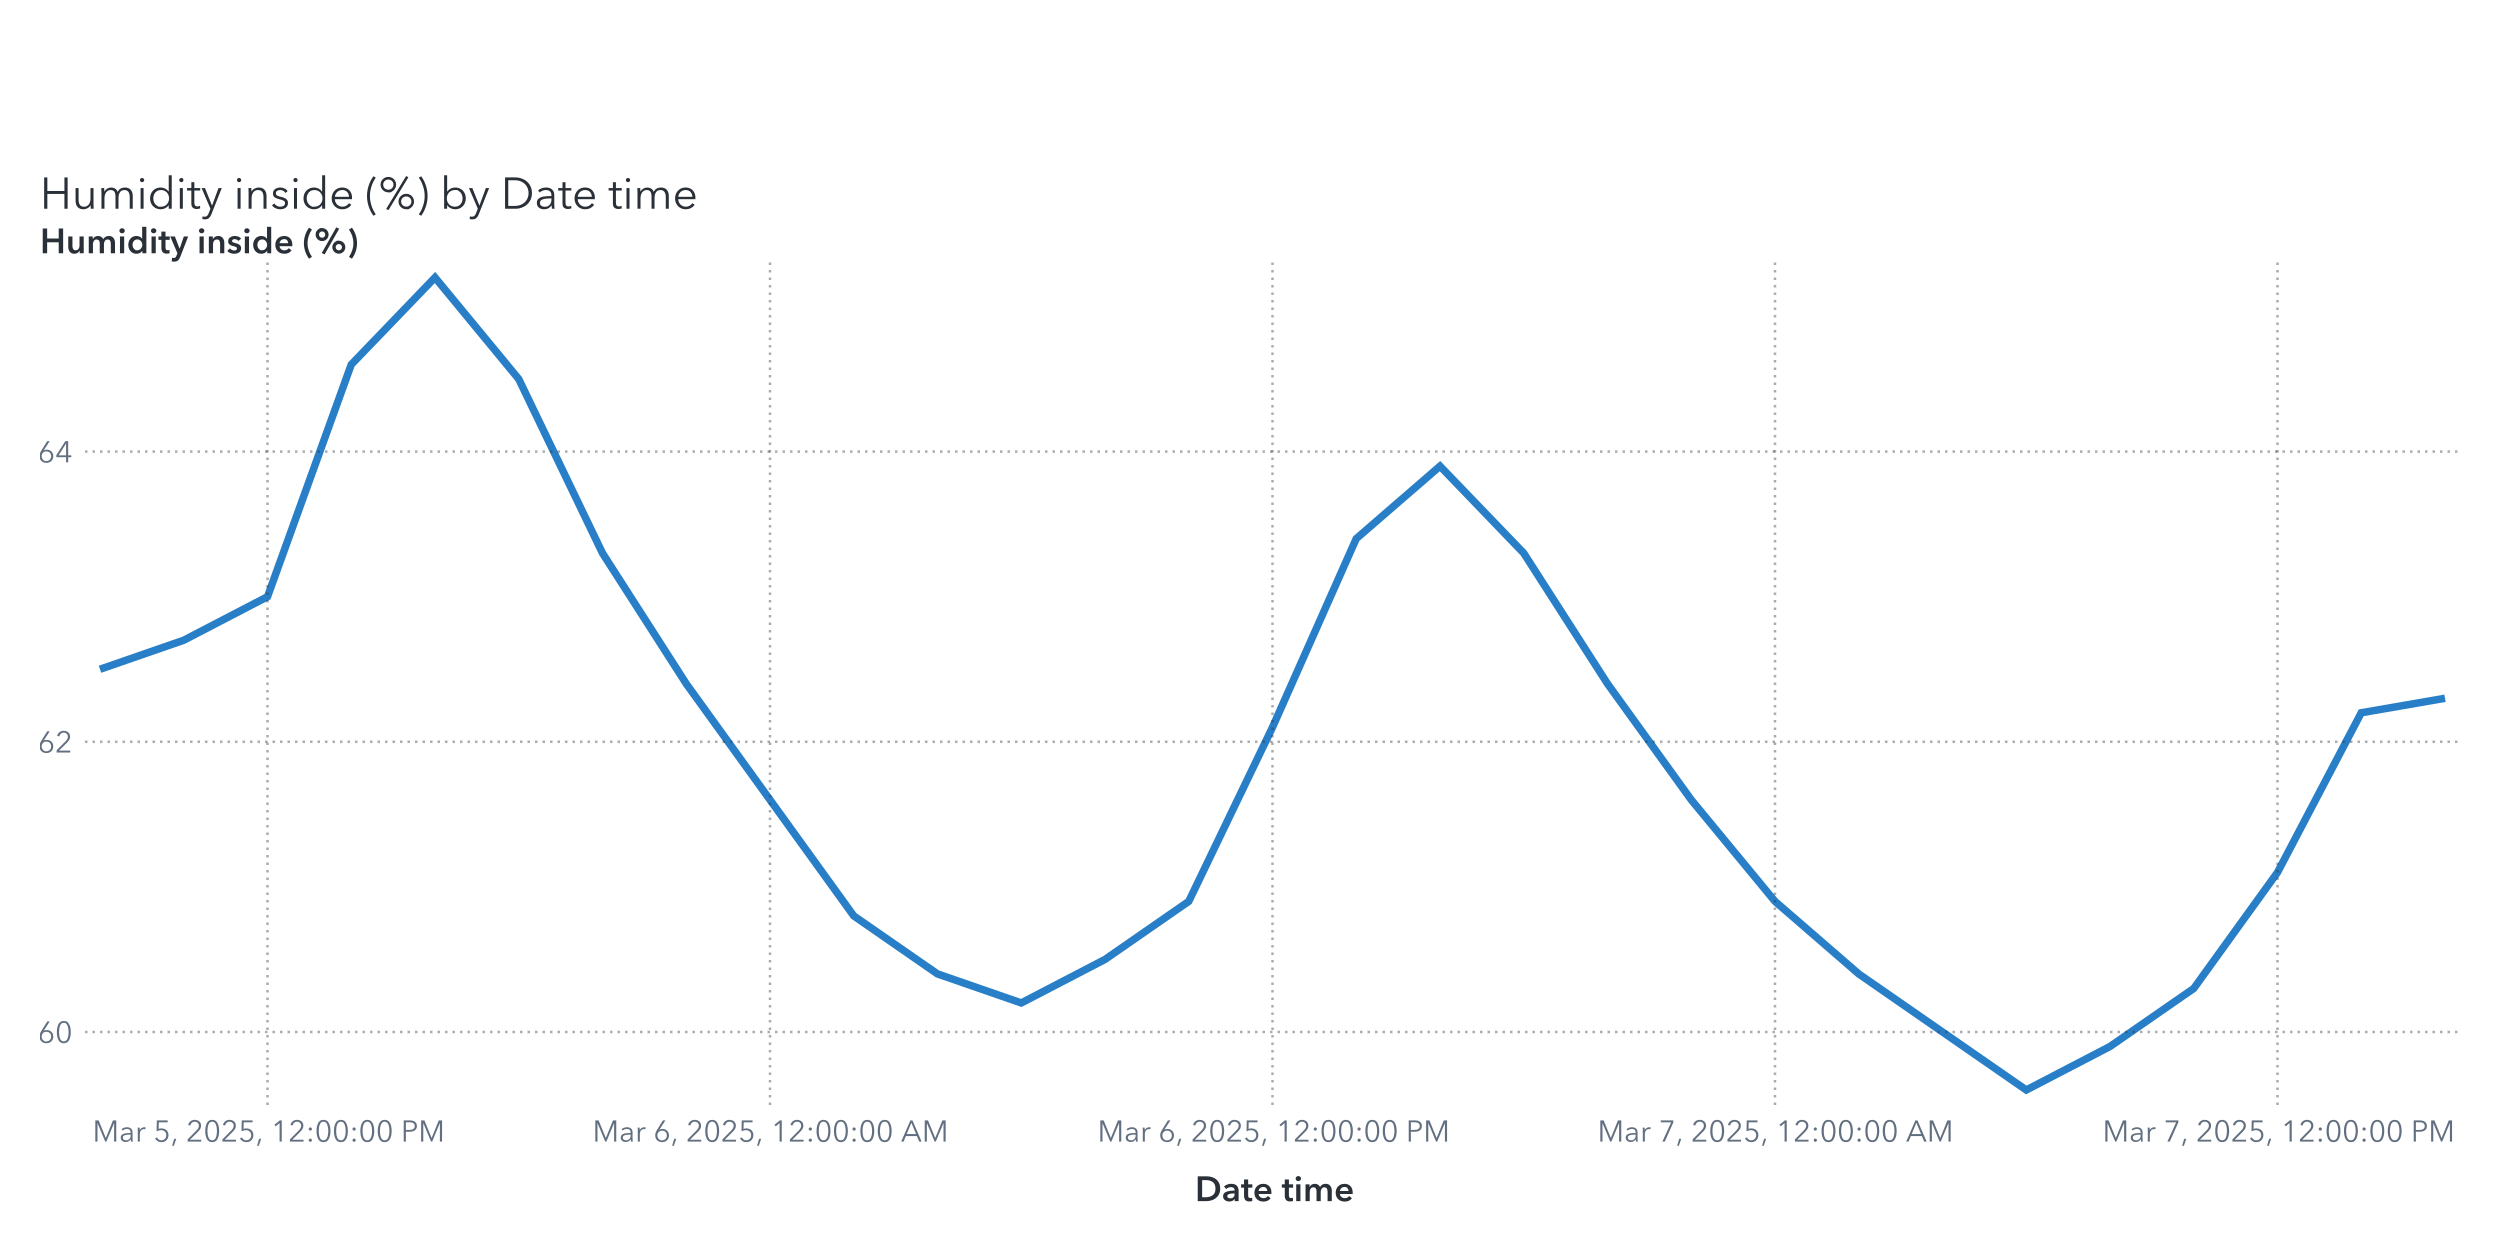
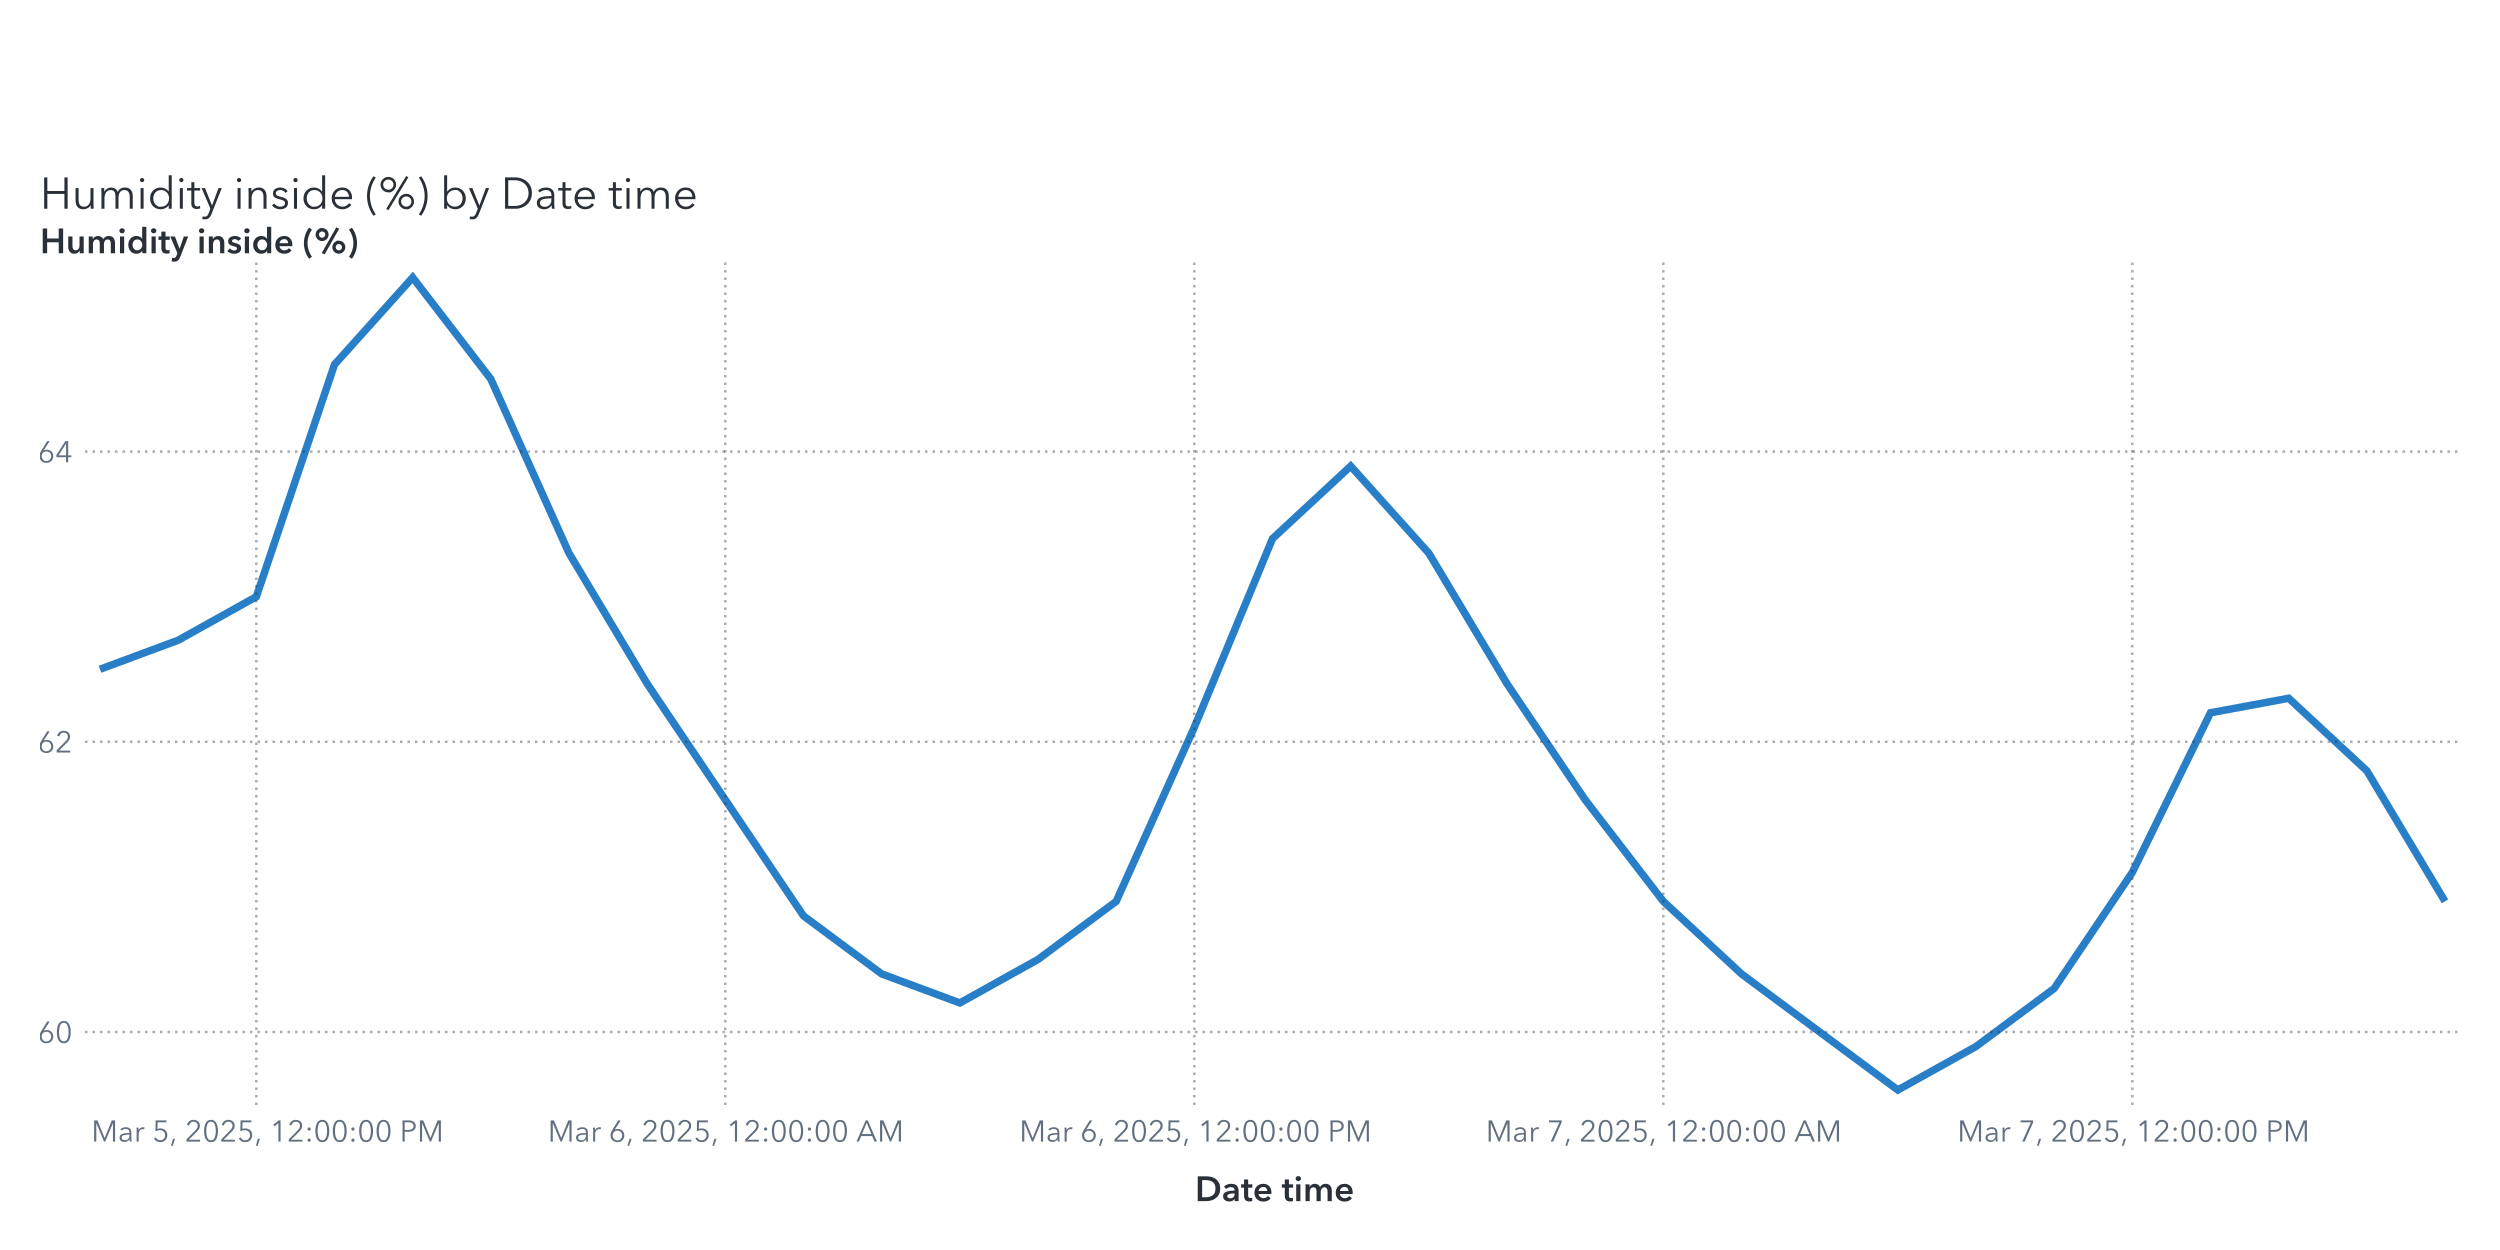
<svg xmlns="http://www.w3.org/2000/svg" xmlns:xlink="http://www.w3.org/1999/xlink" version="1.1" width="1000" height="500" viewBox="0 0 1000 500">
  <rect x="0" y="0" width="1000" height="500" fill="#ffffff">
</rect>
  <g>
    <rect x="0" y="0" rx="5" ry="5" width="1000.0" height="500.0" fill="#ffffff" opacity="0">
</rect>
    <rect x="0" y="0" rx="5" ry="5" width="1000.0" height="500.0" fill="#ffffff" opacity="0">
</rect>
    <rect x="0" y="0" rx="5" ry="5" width="1000.0" height="500.0" fill="#ffffff" opacity="0">
</rect>
    <rect x="0" y="50.0" rx="5" ry="5" width="1000.0" height="450.0" fill="#ffffff" opacity="0">
</rect>
    <g transform=" translate(16.0 -412.0)">
      <g transform="">
        <g fill="#2a3037" stroke="#2a3037" transform="translate(0 495.5) scale(0.0177 -0.0177)">
          <defs>
            <path id="g72/TT0" d="M94.0 708.0 L166.0 708.0 L166.0 401.0 L552.0 401.0 L552.0 708.0 L624.0 708.0 L624.0 0 L552.0 0 L552.0 335.0 L166.0 335.0 L166.0 0 L94.0 0 L94.0 708.0Z">
</path>
          </defs>
          <use x="0" y="0" xlink:href="#g72/TT0" />
          <defs>
            <path id="g117/TT0" d="M426.0 80.0 L424.0 80.0Q 405.0,40.0  359.5,14.0 T 264.0,-12.0 Q 177.0,-12.0  131.5,40.0 T 86.0,181.0  L86.0 468.0 L154.0 468.0 L154.0 209.0Q 154.0,130.0  182.5,87.5 T 281.0,45.0 Q 319.0,45.0  351.0,65.5 T 403.0,127.0 T 423.0,228.0  L423.0 468.0 L491.0 468.0 L491.0 103.0Q 491.0,43.0  495.0,0  L430.0 0Q 426.0,50.0  426.0,80.0 Z">
</path>
          </defs>
          <use x="718.0" y="0" xlink:href="#g117/TT0" />
          <defs>
            <path id="g109/TT0" d="M311.0 480.0Q 356.0,480.0  395.0,458.0 T 455.0,381.0 Q 479.0,429.0  521.0,454.5 T 619.0,480.0 Q 706.0,480.0  751.5,428.0 T 797.0,287.0  L797.0 0 L729.0 0 L729.0 259.0Q 729.0,423.0  608.0,423.0 Q 540.0,423.0  507.5,372.5 T 475.0,249.0  L475.0 0 L407.0 0 L407.0 273.0Q 407.0,347.0  382.5,385.0 T 294.0,423.0 Q 260.0,423.0  228.5,402.5 T 177.5,340.5 T 158.0,240.0  L158.0 0 L90.0 0 L90.0 365.0Q 90.0,425.0  86.0,468.0  L151.0 468.0Q 155.0,418.0  155.0,388.0  L157.0 388.0Q 178.0,429.0  219.5,454.5 T 311.0,480.0 Z">
</path>
          </defs>
          <use x="1299.0" y="0" xlink:href="#g109/TT0" />
          <defs>
            <path id="g105/TT0" d="M125.0 600.0Q 106.0,600.0  91.5,614.0 T 77.0,648.0 Q 77.0,668.0  91.5,682.0 T 125.0,696.0 Q 144.0,696.0  158.5,682.0 T 173.0,648.0 Q 173.0,628.0  158.5,614.0 T 125.0,600.0 Z M159.0 0 L91.0 0 L91.0 468.0 L159.0 468.0 L159.0 0Z">
</path>
          </defs>
          <use x="2182.0" y="0" xlink:href="#g105/TT0" />
          <defs>
            <path id="g100/TT0" d="M298.0 -12.0Q 227.0,-12.0  171.5,20.5 T 86.0,109.0 T 56.0,234.0 Q 56.0,303.0  86.0,359.0 T 171.5,447.5 T 298.0,480.0 Q 350.0,480.0  398.0,455.5 T 475.0,387.0  L477.0 387.0 L477.0 756.0 L545.0 756.0 L545.0 0 L477.0 0 L477.0 79.0 L475.0 79.0Q 446.0,36.0  398.0,12.0 T 298.0,-12.0 Z M305.0 46.0Q 357.0,46.0  398.0,70.5 T 462.0,138.0 T 485.0,234.0 Q 485.0,287.0  462.0,330.0 T 398.0,398.0 T 305.0,423.0 Q 250.0,423.0  210.0,398.0 T 149.0,330.0 T 128.0,234.0 Q 128.0,181.0  149.0,138.5 T 210.0,71.0 T 250.0,46.0 Z">
</path>
          </defs>
          <use x="2432.0" y="0" xlink:href="#g100/TT0" />
          <use x="3069.0" y="0" xlink:href="#g105/TT0" />
          <defs>
            <path id="g116/TT0" d="M169.0 411.0 L169.0 138.0Q 169.0,89.0  187.0,70.5 T 239.0,52.0 Q 268.0,52.0  298.0,67.0  L301.0 8.0Q 264.0,-6.0  221.0,-6.0 Q 173.0,-6.0  137.0,22.0 T 101.0,119.0  L101.0 411.0 L4.0 411.0 L4.0 468.0 L101.0 468.0 L101.0 600.0 L169.0 600.0 L169.0 468.0 L301.0 468.0 L301.0 411.0 L169.0 411.0Z">
</path>
          </defs>
          <use x="3319.0" y="0" xlink:href="#g116/TT0" />
          <defs>
            <path id="g121/TT0" d="M253.0 73.0 L398.0 468.0 L472.0 468.0 L239.0 -121.0Q 216.0,-180.0  182.5,-210.0 T 92.0,-240.0 Q 61.0,-240.0  31.0,-234.0  L38.0 -172.0Q 62.0,-180.0  88.0,-180.0 Q 121.0,-180.0  141.5,-159.5 T 178.0,-97.0  L216.0 1.0 L16.0 468.0 L92.0 468.0 L251.0 73.0 L253.0 73.0Z">
</path>
          </defs>
          <use x="3636.0" y="0" xlink:href="#g121/TT0" />
          <use x="4374.0" y="0" xlink:href="#g105/TT0" />
          <defs>
            <path id="g110/TT0" d="M155.0 388.0 L157.0 388.0Q 176.0,428.0  221.5,454.0 T 317.0,480.0 Q 404.0,480.0  449.5,428.0 T 495.0,287.0  L495.0 0 L427.0 0 L427.0 259.0Q 427.0,338.0  398.5,380.5 T 300.0,423.0 Q 262.0,423.0  230.0,402.5 T 178.0,341.0 T 158.0,240.0  L158.0 0 L90.0 0 L90.0 365.0Q 90.0,425.0  86.0,468.0  L151.0 468.0Q 155.0,418.0  155.0,388.0 Z">
</path>
          </defs>
          <use x="4624.0" y="0" xlink:href="#g110/TT0" />
          <defs>
            <path id="g115/TT0" d="M224.0 423.0Q 183.0,423.0  154.0,404.5 T 125.0,350.0 Q 125.0,318.0  151.0,300.0 T 237.0,270.0 Q 320.0,253.0  359.5,220.0 T 399.0,133.0 Q 399.0,59.0  347.5,23.5 T 223.0,-12.0 Q 167.0,-12.0  118.0,11.0 T 38.0,79.0  L92.0 119.0Q 111.0,87.0  146.5,66.5 T 222.0,46.0 Q 270.0,46.0  301.0,65.5 T 332.0,128.0 Q 332.0,163.0  299.5,182.0 T 194.0,218.0 Q 136.0,232.0  98.0,258.5 T 60.0,344.0 Q 60.0,411.0  108.5,445.5 T 227.0,480.0 Q 277.0,480.0  323.0,457.5 T 391.0,396.0  L339.0 357.0Q 324.0,387.0  293.0,405.0 T 224.0,423.0 Z">
</path>
          </defs>
          <use x="5205.0" y="0" xlink:href="#g115/TT0" />
          <use x="5649.0" y="0" xlink:href="#g105/TT0" />
          <use x="5899.0" y="0" xlink:href="#g100/TT0" />
          <defs>
            <path id="g101/TT0" d="M515.0 216.0 L127.0 216.0Q 128.0,169.0  150.5,130.5 T 212.0,69.0 T 298.0,46.0 Q 347.0,46.0  387.0,69.5 T 448.0,127.0  L499.0 87.0Q 421.0,-12.0  298.0,-12.0 Q 229.0,-12.0  174.0,20.0 T 87.5,108.0 T 56.0,234.0 Q 56.0,303.0  87.0,359.5 T 172.0,448.0 T 292.0,480.0 Q 363.0,480.0  413.5,449.5 T 490.0,366.0 T 516.0,248.0 Q 516.0,228.0  515.0,216.0 Z M292.0 423.0Q 248.0,423.0  211.5,402.0 T 153.0,345.5 T 128.0,270.0  L447.0 270.0Q 444.0,338.0  403.5,380.5 T 292.0,423.0 Z">
</path>
          </defs>
          <use x="6536.0" y="0" xlink:href="#g101/TT0" />
          <defs>
            <path id="g40/TT0" d="M230.0 -126.0 L178.0 -159.0Q 112.0,-72.0  72.0,46.0 T 32.0,288.0 Q 32.0,412.0  72.0,530.0 T 178.0,735.0  L230.0 702.0Q 170.0,618.0  134.0,509.0 T 98.0,288.0 Q 98.0,176.0  134.0,67.0 T 230.0,-126.0 Z">
</path>
          </defs>
          <use x="7358.0" y="0" xlink:href="#g40/TT0" />
          <defs>
            <path id="g37/TT0" d="M217.0 -31.0 L165.0 -4.0 L616.0 739.0 L667.0 712.0 L217.0 -31.0Z M214.0 370.0Q 165.0,370.0  125.0,393.5 T 61.5,457.0 T 38.0,545.0 Q 38.0,593.0  61.5,633.0 T 125.0,696.5 T 214.0,720.0 Q 263.0,720.0  303.0,696.5 T 366.5,633.0 T 390.0,545.0 Q 390.0,497.0  366.5,457.0 T 303.0,393.5 T 263.0,370.0 Z M214.0 660.0Q 166.0,660.0  132.0,627.0 T 98.0,545.0 Q 98.0,496.0  132.0,463.0 T 214.0,430.0 Q 262.0,430.0  296.0,463.0 T 330.0,545.0 Q 330.0,594.0  296.0,627.0 T 214.0,660.0 Z M619.0 -12.0Q 570.0,-12.0  530.0,11.5 T 466.5,75.0 T 443.0,163.0 Q 443.0,211.0  466.5,251.0 T 530.0,314.5 T 619.0,338.0 Q 668.0,338.0  708.0,314.5 T 771.5,251.0 T 795.0,163.0 Q 795.0,115.0  771.5,75.0 T 708.0,11.5 T 668.0,-12.0 Z M619.0 278.0Q 571.0,278.0  537.0,245.0 T 503.0,163.0 Q 503.0,114.0  537.0,81.0 T 619.0,48.0 Q 667.0,48.0  701.0,81.0 T 735.0,163.0 Q 735.0,212.0  701.0,245.0 T 619.0,278.0 Z">
</path>
          </defs>
          <use x="7658.0" y="0" xlink:href="#g37/TT0" />
          <defs>
            <path id="g41/TT0" d="M70.0 702.0 L122.0 735.0Q 188.0,648.0  228.0,530.0 T 268.0,288.0 Q 268.0,164.0  228.0,46.0 T 122.0,-159.0  L70.0 -126.0Q 130.0,-42.0  166.0,67.0 T 202.0,288.0 Q 202.0,400.0  166.0,509.0 T 70.0,702.0 Z">
</path>
          </defs>
          <use x="8491.0" y="0" xlink:href="#g41/TT0" />
          <defs>
            <path id="g98/TT0" d="M160.0 0 L92.0 0 L92.0 756.0 L160.0 756.0 L160.0 387.0 L162.0 387.0Q 191.0,431.0  239.0,455.5 T 339.0,480.0 Q 410.0,480.0  465.5,447.5 T 551.0,359.0 T 581.0,234.0 Q 581.0,165.0  551.0,109.0 T 465.5,20.5 T 339.0,-12.0 Q 287.0,-12.0  239.0,12.0 T 162.0,79.0  L160.0 79.0 L160.0 0Z M332.0 423.0Q 280.0,423.0  239.0,398.0 T 175.0,330.0 T 152.0,234.0 Q 152.0,181.0  175.0,138.0 T 239.0,70.5 T 332.0,46.0 Q 387.0,46.0  427.0,71.0 T 488.0,138.5 T 509.0,234.0 Q 509.0,287.0  488.0,330.0 T 427.0,398.0 T 387.0,423.0 Z">
</path>
          </defs>
          <use x="9041.0" y="0" xlink:href="#g98/TT0" />
          <use x="9678.0" y="0" xlink:href="#g121/TT0" />
          <defs>
            <path id="g68/TT0" d="M329.0 708.0Q 421.0,708.0  507.0,667.5 T 647.0,546.5 T 701.0,354.0 Q 701.0,242.0  647.0,161.5 T 507.0,40.5 T 329.0,0  L94.0 0 L94.0 708.0 L329.0 708.0Z M309.0 64.0Q 411.0,64.0  482.5,105.0 T 589.5,212.0 T 625.0,354.0 Q 625.0,430.0  589.5,496.0 T 482.5,603.0 T 309.0,644.0  L166.0 644.0 L166.0 64.0 L309.0 64.0Z">
</path>
          </defs>
          <use x="10416.0" y="0" xlink:href="#g68/TT0" />
          <defs>
            <path id="g97/TT0" d="M260.0 423.0Q 220.0,423.0  183.0,408.0 T 121.0,368.0  L83.0 413.0Q 113.0,443.0  161.0,461.5 T 267.0,480.0 Q 347.0,480.0  398.0,436.0 T 449.0,310.0  L449.0 105.0Q 449.0,42.0  457.0,0  L396.0 0Q 389.0,40.0  389.0,76.0  L387.0 76.0Q 355.0,30.0  314.5,9.0 T 217.0,-12.0 Q 178.0,-12.0  141.0,2.5 T 79.5,49.0 T 55.0,130.0 Q 55.0,198.0  99.0,232.0 T 212.5,276.5 T 385.0,287.0  L385.0 302.0Q 385.0,362.0  353.0,392.5 T 260.0,423.0 Z M125.0 133.0Q 125.0,87.0  157.0,65.5 T 235.0,44.0 Q 304.0,44.0  344.5,89.0 T 385.0,199.0  L385.0 234.0 L365.0 234.0Q 259.0,234.0  192.0,213.5 T 125.0,133.0 Z">
</path>
          </defs>
          <use x="11173.0" y="0" xlink:href="#g97/TT0" />
          <use x="11707.0" y="0" xlink:href="#g116/TT0" />
          <use x="12024.0" y="0" xlink:href="#g101/TT0" />
          <use x="12846.0" y="0" xlink:href="#g116/TT0" />
          <use x="13163.0" y="0" xlink:href="#g105/TT0" />
          <use x="13413.0" y="0" xlink:href="#g109/TT0" />
          <use x="14296.0" y="0" xlink:href="#g101/TT0" />
        </g>
        <text x="0" y="495.5" font-size="13.3pt" font-family="Avenir Next for SAS" fill="#2a3037" opacity="0">
Humidity inside (%) by Date time</text>
      </g>
    </g>
    <g transform=" translate(16.0 -16.0)">
      <defs>
        <clipPath id="ClipPath0">
          <rect x="18" y="118" width="953" height="340">
</rect>
        </clipPath>
      </defs>
      <g clip-path="url(#ClipPath0)">
        <defs>
          <clipPath id="ClipPath1">
            <rect x="18" y="120" width="951" height="338">
</rect>
          </clipPath>
        </defs>
        <g clip-path="url(#ClipPath1)">
-           <polyline id="Polyline_6" points="24.0,283.7  57.5,272.09  91.0,254.68  124.5,161.82  158.0,127.0  191.5,167.63  225.0,237.27  258.5,289.5  292.0,335.93  325.5,382.36  359.0,405.57  392.5,417.18  426.0,399.77  459.5,376.55  493.0,306.91  526.5,231.46  560.0,202.45  593.5,237.27  627.0,289.5  660.5,335.93  694.0,376.55  727.5,405.57  761.0,428.79  794.5,452.0  828.0,434.59  861.5,411.38  895.0,364.95  928.5,301.11  962.0,295.3 " fill="none" stroke="#287fc7" stroke-width="3.0">
+           <polyline id="Polyline_6" points="24.0,283.7  55.27,272.09  86.53,254.68  117.8,161.82  149.07,127.0  180.33,167.63  211.6,237.27  242.87,289.5  274.13,335.93  305.4,382.36  336.67,405.57  367.93,417.18  399.2,399.77  430.47,376.55  461.73,306.91  493.0,231.46  524.27,202.45  555.53,237.27  586.8,289.5  618.07,335.93  649.33,376.55  680.6,405.57  711.87,428.79  743.13,452.0  774.4,434.59  805.67,411.38  836.93,364.95  868.2,301.11  899.47,295.3  930.73,324.32  962.0,376.55 " fill="none" stroke="#287fc7" stroke-width="3.0">
</polyline>
        </g>
        <path d="M18.0 428.79L969.0 428.79" stroke="#2a3037" stroke-dasharray="1,2" fill="none" opacity="0.4">
</path>
        <path d="M18.0 312.71L969.0 312.71" stroke="#2a3037" stroke-dasharray="1,2" fill="none" opacity="0.4">
</path>
        <path d="M18.0 196.64L969.0 196.64" stroke="#2a3037" stroke-dasharray="1,2" fill="none" opacity="0.4">
</path>
-         <path d="M91.0 458.0L91.0 120.0" stroke="#2a3037" stroke-dasharray="1,2" fill="none" opacity="0.4">
- </path>
-         <path d="M292.0 458.0L292.0 120.0" stroke="#2a3037" stroke-dasharray="1,2" fill="none" opacity="0.4">
- </path>
-         <path d="M493.0 458.0L493.0 120.0" stroke="#2a3037" stroke-dasharray="1,2" fill="none" opacity="0.4">
- </path>
-         <path d="M694.0 458.0L694.0 120.0" stroke="#2a3037" stroke-dasharray="1,2" fill="none" opacity="0.4">
- </path>
-         <path d="M895.0 458.0L895.0 120.0" stroke="#2a3037" stroke-dasharray="1,2" fill="none" opacity="0.4">
+         <path d="M86.53 458.0L86.53 120.0" stroke="#2a3037" stroke-dasharray="1,2" fill="none" opacity="0.4">
+ </path>
+         <path d="M274.13 458.0L274.13 120.0" stroke="#2a3037" stroke-dasharray="1,2" fill="none" opacity="0.4">
+ </path>
+         <path d="M461.73 458.0L461.73 120.0" stroke="#2a3037" stroke-dasharray="1,2" fill="none" opacity="0.4">
+ </path>
+         <path d="M649.33 458.0L649.33 120.0" stroke="#2a3037" stroke-dasharray="1,2" fill="none" opacity="0.4">
+ </path>
+         <path d="M836.93 458.0L836.93 120.0" stroke="#2a3037" stroke-dasharray="1,2" fill="none" opacity="0.4">
</path>
      </g>
      <defs>
        <clipPath id="ClipPath2">
          <rect x="0" y="121" width="18" height="337">
</rect>
        </clipPath>
      </defs>
      <g clip-path="url(#ClipPath2)">
        <g fill="#626f80" stroke="#626f80" transform="translate(-0.92 433.09) scale(0.012 -0.012)">
          <defs>
            <path id="g54/TT0" d="M203.0 397.0Q 218.0,409.0  247.0,416.0 T 304.0,423.0 Q 365.0,423.0  414.5,395.5 T 492.0,318.0 T 520.0,205.0 Q 520.0,140.0  490.5,89.5 T 408.5,10.5 T 290.0,-18.0 Q 224.0,-18.0  171.5,10.5 T 89.5,89.5 T 60.0,205.0 Q 60.0,255.0  77.0,301.5 T 124.0,397.0  L317.0 708.0 L400.0 708.0 L201.0 399.0 L203.0 397.0Z M290.0 43.0Q 336.0,43.0  372.0,64.0 T 428.0,122.0 T 448.0,205.0 Q 448.0,275.0  405.0,320.0 T 290.0,365.0 Q 218.0,365.0  175.0,320.0 T 132.0,205.0 Q 132.0,159.0  152.0,122.0 T 208.0,64.0 T 244.0,43.0 Z">
</path>
          </defs>
          <use x="0" y="0" xlink:href="#g54/TT0" />
          <defs>
            <path id="g48/TT0" d="M522.0 353.0Q 522.0,195.0  467.0,88.5 T 290.0,-18.0 Q 167.0,-18.0  112.5,88.5 T 58.0,353.0 Q 58.0,512.0  112.5,619.0 T 290.0,726.0 Q 412.0,726.0  467.0,618.5 T 522.0,353.0 Z M131.0 353.0Q 131.0,226.0  167.5,135.0 T 290.0,44.0 Q 375.0,44.0  412.0,135.5 T 449.0,353.0 Q 449.0,480.0  412.0,572.5 T 290.0,665.0 Q 204.0,665.0  167.5,573.0 T 131.0,353.0 Z">
</path>
          </defs>
          <use x="580.0" y="0" xlink:href="#g48/TT0" />
        </g>
-         <text id="Text_37" x="13.0" y="433.09" font-size="9.0pt" font-family="Avenir Next for SAS" fill="#626f80" text-anchor="end" opacity="0">
+         <text id="Text_39" x="13.0" y="433.09" font-size="9.0pt" font-family="Avenir Next for SAS" fill="#626f80" text-anchor="end" opacity="0">
60</text>
        <g fill="#626f80" stroke="#626f80" transform="translate(-0.92 317.02) scale(0.012 -0.012)">
          <use x="0" y="0" xlink:href="#g54/TT0" />
          <defs>
            <path id="g50/TT0" d="M51.0 0 L51.0 75.0 L341.0 368.0Q 380.0,408.0  403.0,447.0 T 426.0,530.0 Q 426.0,590.0  385.5,627.5 T 286.0,665.0 Q 230.0,665.0  191.0,630.0 T 140.0,539.0  L69.0 553.0Q 84.0,629.0  144.0,677.5 T 286.0,726.0 Q 344.0,726.0  392.5,703.5 T 470.0,637.0 T 499.0,531.0 Q 499.0,469.0  470.0,421.5 T 384.0,317.0  L129.0 64.0 L504.0 64.0 L504.0 0 L51.0 0Z">
</path>
          </defs>
          <use x="580.0" y="0" xlink:href="#g50/TT0" />
        </g>
-         <text id="Text_38" x="13.0" y="317.02" font-size="9.0pt" font-family="Avenir Next for SAS" fill="#626f80" text-anchor="end" opacity="0">
+         <text id="Text_40" x="13.0" y="317.02" font-size="9.0pt" font-family="Avenir Next for SAS" fill="#626f80" text-anchor="end" opacity="0">
62</text>
        <g fill="#626f80" stroke="#626f80" transform="translate(-0.92 200.94) scale(0.012 -0.012)">
          <use x="0" y="0" xlink:href="#g54/TT0" />
          <defs>
            <path id="g52/TT0" d="M436.0 234.0 L540.0 234.0 L540.0 171.0 L436.0 171.0 L436.0 0 L366.0 0 L366.0 171.0 L42.0 171.0 L42.0 241.0 L342.0 708.0 L436.0 708.0 L436.0 234.0Z M366.0 627.0 L364.0 627.0 L117.0 234.0 L366.0 234.0 L366.0 627.0Z">
</path>
          </defs>
          <use x="580.0" y="0" xlink:href="#g52/TT0" />
        </g>
-         <text id="Text_39" x="13.0" y="200.94" font-size="9.0pt" font-family="Avenir Next for SAS" fill="#626f80" text-anchor="end" opacity="0">
+         <text id="Text_41" x="13.0" y="200.94" font-size="9.0pt" font-family="Avenir Next for SAS" fill="#626f80" text-anchor="end" opacity="0">
64</text>
      </g>
      <g fill="#2a3037" stroke="#2a3037" transform="translate(0 117.31) scale(0.014 -0.014)">
        <defs>
          <path id="g72/TT1" d="M78.0 708.0 L204.0 708.0 L204.0 422.0 L535.0 422.0 L535.0 708.0 L661.0 708.0 L661.0 0 L535.0 0 L535.0 314.0 L204.0 314.0 L204.0 0 L78.0 0 L78.0 708.0Z">
</path>
        </defs>
        <use x="0" y="0" xlink:href="#g72/TT1" />
        <defs>
          <path id="g117/TT1" d="M396.0 0 L396.0 77.0 L394.0 77.0Q 377.0,39.0  336.5,12.5 T 245.0,-14.0 Q 157.0,-14.0  112.5,42.5 T 68.0,180.0  L68.0 480.0 L188.0 480.0 L188.0 214.0Q 188.0,86.0  278.0,86.0 Q 332.0,86.0  361.0,124.5 T 390.0,216.0  L390.0 480.0 L510.0 480.0 L510.0 0 L396.0 0Z">
</path>
        </defs>
        <use x="739.0" y="0" xlink:href="#g117/TT1" />
        <defs>
          <path id="g109/TT1" d="M822.0 300.0 L822.0 0 L702.0 0 L702.0 266.0Q 702.0,394.0  612.0,394.0 Q 560.0,394.0  533.0,354.5 T 506.0,262.0  L506.0 0 L386.0 0 L386.0 290.0Q 386.0,337.0  363.5,365.5 T 297.0,394.0 Q 246.0,394.0  219.0,355.5 T 192.0,264.0  L192.0 0 L72.0 0 L72.0 480.0 L186.0 480.0 L186.0 403.0 L188.0 403.0Q 205.0,442.0  244.0,468.0 T 337.0,494.0 Q 390.0,494.0  428.0,470.0 T 487.0,403.0 Q 511.0,447.0  551.5,470.5 T 645.0,494.0 Q 733.0,494.0  777.5,437.5 T 822.0,300.0 Z">
</path>
        </defs>
        <use x="1321.0" y="0" xlink:href="#g109/TT1" />
        <defs>
          <path id="g105/TT1" d="M133.0 715.0Q 166.0,715.0  188.5,694.5 T 211.0,643.0 Q 211.0,612.0  188.5,591.5 T 133.0,571.0 Q 101.0,571.0  79.0,592.5 T 57.0,643.0 Q 57.0,672.0  79.0,693.5 T 133.0,715.0 Z M74.0 480.0 L194.0 480.0 L194.0 0 L74.0 0 L74.0 480.0Z">
</path>
        </defs>
        <use x="2211.0" y="0" xlink:href="#g105/TT1" />
        <defs>
          <path id="g100/TT1" d="M446.0 0 L446.0 72.0 L444.0 72.0Q 420.0,31.0  375.0,8.5 T 279.0,-14.0 Q 208.0,-14.0  154.5,20.5 T 72.0,113.5 T 43.0,242.0 Q 43.0,312.0  73.0,370.0 T 156.0,461.0 T 276.0,494.0 Q 377.0,494.0  437.0,419.0  L440.0 419.0 L440.0 756.0 L560.0 756.0 L560.0 0 L446.0 0Z M303.0 86.0Q 345.0,86.0  377.0,108.5 T 426.5,166.5 T 444.0,240.0 Q 444.0,278.0  426.5,314.5 T 377.0,373.5 T 303.0,396.0 Q 259.0,396.0  227.5,374.0 T 180.5,316.5 T 165.0,242.0 Q 165.0,203.0  180.5,167.0 T 227.5,108.5 T 259.0,86.0 Z">
</path>
        </defs>
        <use x="2479.0" y="0" xlink:href="#g100/TT1" />
        <use x="3113.0" y="0" xlink:href="#g105/TT1" />
        <defs>
          <path id="g116/TT1" d="M3.0 480.0 L87.0 480.0 L87.0 619.0 L205.0 619.0 L205.0 480.0 L325.0 480.0 L325.0 384.0 L205.0 384.0 L205.0 161.0Q 205.0,125.0  218.0,106.0 T 268.0,87.0 Q 299.0,87.0  319.0,97.0  L323.0 3.0Q 289.0,-10.0  243.0,-10.0 Q 155.0,-10.0  121.0,35.5 T 87.0,160.0  L87.0 384.0 L3.0 384.0 L3.0 480.0Z">
</path>
        </defs>
        <use x="3381.0" y="0" xlink:href="#g116/TT1" />
        <defs>
          <path id="g121/TT1" d="M133.0 480.0 L267.0 131.0 L269.0 131.0 L388.0 480.0 L513.0 480.0 L286.0 -103.0Q 258.0,-174.0  218.5,-207.0 T 104.0,-240.0 Q 71.0,-240.0  42.0,-233.0  L52.0 -129.0Q 74.0,-136.0  97.0,-136.0 Q 133.0,-136.0  149.0,-119.5 T 182.0,-61.0  L206.0 0 L0 480.0 L133.0 480.0Z">
</path>
        </defs>
        <use x="3721.0" y="0" xlink:href="#g121/TT1" />
        <use x="4484.0" y="0" xlink:href="#g105/TT1" />
        <defs>
          <path id="g110/TT1" d="M186.0 480.0 L186.0 403.0 L188.0 403.0Q 205.0,441.0  245.5,467.5 T 337.0,494.0 Q 425.0,494.0  469.5,437.5 T 514.0,300.0  L514.0 0 L394.0 0 L394.0 266.0Q 394.0,394.0  304.0,394.0 Q 250.0,394.0  221.0,355.5 T 192.0,264.0  L192.0 0 L72.0 0 L72.0 480.0 L186.0 480.0Z">
</path>
        </defs>
        <use x="4752.0" y="0" xlink:href="#g110/TT1" />
        <defs>
          <path id="g115/TT1" d="M230.0 404.0Q 198.0,404.0  175.5,391.0 T 153.0,352.0 Q 153.0,327.0  176.0,315.0 T 257.0,289.0 Q 325.0,273.0  368.5,241.0 T 412.0,146.0 Q 412.0,64.0  355.5,25.0 T 212.0,-14.0 Q 155.0,-14.0  102.0,7.0 T 15.0,65.0  L94.0 139.0Q 114.0,112.0  146.5,95.5 T 217.0,79.0 Q 248.0,79.0  271.0,93.0 T 294.0,136.0 Q 294.0,164.0  269.5,177.5 T 184.0,205.0 Q 119.0,221.0  80.5,250.5 T 42.0,341.0 Q 42.0,416.0  98.0,455.0 T 233.0,494.0 Q 287.0,494.0  336.0,475.0 T 413.0,421.0  L335.0 352.0Q 318.0,374.0  290.0,389.0 T 230.0,404.0 Z">
</path>
        </defs>
        <use x="5334.0" y="0" xlink:href="#g115/TT1" />
        <use x="5778.0" y="0" xlink:href="#g105/TT1" />
        <use x="6046.0" y="0" xlink:href="#g100/TT1" />
        <defs>
          <path id="g101/TT1" d="M529.0 202.0 L164.0 202.0Q 168.0,152.0  208.0,118.0 T 301.0,84.0 Q 384.0,84.0  428.0,146.0  L508.0 82.0Q 437.0,-14.0  302.0,-14.0 Q 228.0,-14.0  169.5,16.5 T 77.5,104.0 T 44.0,237.0 Q 44.0,313.0  77.0,371.5 T 168.0,462.0 T 298.0,494.0 Q 402.0,494.0  466.0,427.0 T 530.0,234.0 Q 530.0,213.0  529.0,202.0 Z M297.0 404.0Q 244.0,404.0  206.0,371.0 T 164.0,288.0  L410.0 288.0Q 410.0,338.0  381.0,371.0 T 297.0,404.0 Z">
</path>
        </defs>
        <use x="6680.0" y="0" xlink:href="#g101/TT1" />
        <defs>
          <path id="g40/TT1" d="M182.0 732.0 L266.0 677.0Q 206.0,593.0  172.5,492.0 T 139.0,288.0 Q 139.0,185.0  172.5,84.0 T 266.0,-101.0  L182.0 -156.0Q 112.0,-60.0  74.0,54.0 T 36.0,288.0 Q 36.0,408.0  74.0,522.0 T 182.0,732.0 Z">
</path>
        </defs>
        <use x="7504.0" y="0" xlink:href="#g40/TT1" />
        <defs>
          <path id="g37/TT1" d="M631.0 740.0 L714.0 702.0 L298.0 -32.0 L215.0 6.0 L631.0 740.0Z M226.0 720.0Q 277.0,720.0  319.5,695.0 T 387.0,627.5 T 412.0,534.0 Q 412.0,483.0  387.0,440.5 T 319.5,373.0 T 226.0,348.0 Q 175.0,348.0  132.5,373.0 T 65.0,440.5 T 40.0,534.0 Q 40.0,585.0  65.0,627.5 T 132.5,695.0 T 175.0,720.0 Z M226.0 624.0Q 189.0,624.0  162.5,598.0 T 136.0,534.0 Q 136.0,497.0  162.5,470.5 T 226.0,444.0 Q 264.0,444.0  290.0,470.5 T 316.0,534.0 Q 316.0,572.0  290.0,598.0 T 226.0,624.0 Z M704.0 360.0Q 755.0,360.0  797.5,335.0 T 865.0,267.5 T 890.0,174.0 Q 890.0,123.0  865.0,80.5 T 797.5,13.0 T 704.0,-12.0 Q 653.0,-12.0  610.5,13.0 T 543.0,80.5 T 518.0,174.0 Q 518.0,225.0  543.0,267.5 T 610.5,335.0 T 653.0,360.0 Z M704.0 264.0Q 667.0,264.0  640.5,238.0 T 614.0,174.0 Q 614.0,137.0  640.5,110.5 T 704.0,84.0 Q 742.0,84.0  768.0,110.5 T 794.0,174.0 Q 794.0,212.0  768.0,238.0 T 704.0,264.0 Z">
</path>
        </defs>
        <use x="7834.0" y="0" xlink:href="#g37/TT1" />
        <defs>
          <path id="g41/TT1" d="M148.0 -156.0 L64.0 -101.0Q 124.0,-17.0  157.5,84.0 T 191.0,288.0 Q 191.0,391.0  157.5,492.0 T 64.0,677.0  L148.0 732.0Q 218.0,636.0  256.0,522.0 T 294.0,288.0 Q 294.0,168.0  256.0,54.0 T 148.0,-156.0 Z">
</path>
        </defs>
        <use x="8764.0" y="0" xlink:href="#g41/TT1" />
      </g>
-       <text id="Text_40" x="0" y="117.31" font-size="10.5pt" font-family="Avenir Next for SAS" font-weight="bold" fill="#2a3037" text-anchor="start" opacity="0">
+       <text id="Text_42" x="0" y="117.31" font-size="10.5pt" font-family="Avenir Next for SAS" font-weight="bold" fill="#2a3037" text-anchor="start" opacity="0">
Humidity inside (%)</text>
      <defs>
        <clipPath id="ClipPath3">
          <rect x="18" y="458" width="950" height="42">
</rect>
        </clipPath>
      </defs>
      <g clip-path="url(#ClipPath3)">
-         <g fill="#626f80" stroke="#626f80" transform="translate(21.0 472.65) scale(0.012 -0.012)">
+         <g fill="#626f80" stroke="#626f80" transform="translate(20.53 472.65) scale(0.012 -0.012)">
          <defs>
            <path id="g77/TT0" d="M444.0 122.0 L445.0 122.0 L682.0 708.0 L792.0 708.0 L792.0 0 L720.0 0 L720.0 615.0 L718.0 615.0 L462.0 0 L424.0 0 L168.0 615.0 L166.0 615.0 L166.0 0 L94.0 0 L94.0 708.0 L204.0 708.0 L444.0 122.0Z">
</path>
          </defs>
          <use x="0" y="0" xlink:href="#g77/TT0" />
          <use x="886.0" y="0" xlink:href="#g97/TT0" />
          <defs>
            <path id="g114/TT0" d="M86.0 468.0 L151.0 468.0Q 155.0,418.0  155.0,388.0  L157.0 388.0Q 177.0,429.0  217.5,454.5 T 307.0,480.0 Q 334.0,480.0  352.0,475.0  L343.0 411.0Q 337.0,413.0  322.5,415.0 T 295.0,417.0 Q 236.0,417.0  197.0,372.5 T 158.0,240.0  L158.0 0 L90.0 0 L90.0 365.0Q 90.0,425.0  86.0,468.0 Z">
</path>
          </defs>
          <use x="1420.0" y="0" xlink:href="#g114/TT0" />
          <defs>
            <path id="g53/TT0" d="M180.0 644.0 L175.0 425.0Q 219.0,441.0  273.0,441.0 Q 339.0,441.0  391.5,413.0 T 473.5,334.5 T 503.0,219.0 Q 503.0,151.0  473.5,97.0 T 390.5,12.5 T 268.0,-18.0 Q 194.0,-18.0  140.0,16.0 T 56.0,111.0  L121.0 140.0Q 140.0,96.0  179.0,70.0 T 264.0,44.0 Q 311.0,44.0  349.0,66.0 T 408.5,126.5 T 430.0,212.0 Q 430.0,289.0  380.5,335.5 T 254.0,382.0 Q 180.0,382.0  107.0,343.0  L114.0 708.0 L475.0 708.0 L475.0 644.0 L180.0 644.0Z">
</path>
          </defs>
          <use x="2030.0" y="0" xlink:href="#g53/TT0" />
          <defs>
            <path id="g44/TT0" d="M102.0 -140.0 L45.0 -140.0 L112.0 95.0 L183.0 95.0 L102.0 -140.0Z">
</path>
          </defs>
          <use x="2610.0" y="0" xlink:href="#g44/TT0" />
          <use x="3120.0" y="0" xlink:href="#g50/TT0" />
          <use x="3700.0" y="0" xlink:href="#g48/TT0" />
          <use x="4280.0" y="0" xlink:href="#g50/TT0" />
          <use x="4860.0" y="0" xlink:href="#g53/TT0" />
          <use x="5440.0" y="0" xlink:href="#g44/TT0" />
          <defs>
            <path id="g49/TT0" d="M358.0 0 L286.0 0 L286.0 619.0 L158.0 510.0 L114.0 560.0 L294.0 708.0 L358.0 708.0 L358.0 0Z">
</path>
          </defs>
          <use x="5950.0" y="0" xlink:href="#g49/TT0" />
          <use x="6530.0" y="0" xlink:href="#g50/TT0" />
          <defs>
            <path id="g58/TT0" d="M150.0 366.0Q 127.0,366.0  111.5,382.0 T 96.0,420.0 Q 96.0,442.0  111.5,458.0 T 150.0,474.0 Q 173.0,474.0  188.5,458.0 T 204.0,420.0 Q 204.0,398.0  188.5,382.0 T 150.0,366.0 Z M150.0 -6.0Q 127.0,-6.0  111.5,10.0 T 96.0,48.0 Q 96.0,70.0  111.5,86.0 T 150.0,102.0 Q 173.0,102.0  188.5,86.0 T 204.0,48.0 Q 204.0,26.0  188.5,10.0 T 150.0,-6.0 Z">
</path>
          </defs>
          <use x="7110.0" y="0" xlink:href="#g58/TT0" />
          <use x="7410.0" y="0" xlink:href="#g48/TT0" />
          <use x="7990.0" y="0" xlink:href="#g48/TT0" />
          <use x="8570.0" y="0" xlink:href="#g58/TT0" />
          <use x="8870.0" y="0" xlink:href="#g48/TT0" />
          <use x="9450.0" y="0" xlink:href="#g48/TT0" />
          <defs>
            <path id="g80/TT0" d="M294.0 708.0Q 405.0,708.0  469.0,660.0 T 533.0,519.0 Q 533.0,426.0  468.0,377.5 T 292.0,329.0  L166.0 329.0 L166.0 0 L94.0 0 L94.0 708.0 L294.0 708.0Z M288.0 390.0Q 372.0,390.0  416.5,423.0 T 461.0,519.0 Q 461.0,583.0  416.5,614.5 T 288.0,646.0  L166.0 646.0 L166.0 390.0 L288.0 390.0Z">
</path>
          </defs>
          <use x="10280.0" y="0" xlink:href="#g80/TT0" />
          <use x="10860.0" y="0" xlink:href="#g77/TT0" />
        </g>
-         <text id="Text_42" x="91.0" y="472.65" font-size="9.0pt" font-family="Avenir Next for SAS" fill="#626f80" text-anchor="middle" opacity="0">
+         <text id="Text_44" x="90.53" y="472.65" font-size="9.0pt" font-family="Avenir Next for SAS" fill="#626f80" text-anchor="middle" opacity="0">
Mar 5, 2025, 12:00:00 PM</text>
-         <g fill="#626f80" stroke="#626f80" transform="translate(221.0 472.65) scale(0.012 -0.012)">
+         <g fill="#626f80" stroke="#626f80" transform="translate(203.13 472.65) scale(0.012 -0.012)">
          <use x="0" y="0" xlink:href="#g77/TT0" />
          <use x="886.0" y="0" xlink:href="#g97/TT0" />
          <use x="1420.0" y="0" xlink:href="#g114/TT0" />
          <use x="2030.0" y="0" xlink:href="#g54/TT0" />
          <use x="2610.0" y="0" xlink:href="#g44/TT0" />
          <use x="3120.0" y="0" xlink:href="#g50/TT0" />
          <use x="3700.0" y="0" xlink:href="#g48/TT0" />
          <use x="4280.0" y="0" xlink:href="#g50/TT0" />
          <use x="4860.0" y="0" xlink:href="#g53/TT0" />
          <use x="5440.0" y="0" xlink:href="#g44/TT0" />
          <use x="5950.0" y="0" xlink:href="#g49/TT0" />
          <use x="6530.0" y="0" xlink:href="#g50/TT0" />
          <use x="7110.0" y="0" xlink:href="#g58/TT0" />
          <use x="7410.0" y="0" xlink:href="#g48/TT0" />
          <use x="7990.0" y="0" xlink:href="#g48/TT0" />
          <use x="8570.0" y="0" xlink:href="#g58/TT0" />
          <use x="8870.0" y="0" xlink:href="#g48/TT0" />
          <use x="9450.0" y="0" xlink:href="#g48/TT0" />
          <defs>
            <path id="g65/TT0" d="M89.0 0 L10.0 0 L316.0 708.0 L386.0 708.0 L690.0 0 L610.0 0 L532.0 186.0 L166.0 186.0 L89.0 0Z M193.0 252.0 L505.0 252.0 L349.0 628.0 L193.0 252.0Z">
</path>
          </defs>
          <use x="10280.0" y="0" xlink:href="#g65/TT0" />
          <use x="10980.0" y="0" xlink:href="#g77/TT0" />
        </g>
-         <text id="Text_43" x="292.0" y="472.65" font-size="9.0pt" font-family="Avenir Next for SAS" fill="#626f80" text-anchor="middle" opacity="0">
+         <text id="Text_45" x="274.13" y="472.65" font-size="9.0pt" font-family="Avenir Next for SAS" fill="#626f80" text-anchor="middle" opacity="0">
Mar 6, 2025, 12:00:00 AM</text>
-         <g fill="#626f80" stroke="#626f80" transform="translate(423.0 472.65) scale(0.012 -0.012)">
+         <g fill="#626f80" stroke="#626f80" transform="translate(391.73 472.65) scale(0.012 -0.012)">
          <use x="0" y="0" xlink:href="#g77/TT0" />
          <use x="886.0" y="0" xlink:href="#g97/TT0" />
          <use x="1420.0" y="0" xlink:href="#g114/TT0" />
          <use x="2030.0" y="0" xlink:href="#g54/TT0" />
          <use x="2610.0" y="0" xlink:href="#g44/TT0" />
          <use x="3120.0" y="0" xlink:href="#g50/TT0" />
          <use x="3700.0" y="0" xlink:href="#g48/TT0" />
          <use x="4280.0" y="0" xlink:href="#g50/TT0" />
          <use x="4860.0" y="0" xlink:href="#g53/TT0" />
          <use x="5440.0" y="0" xlink:href="#g44/TT0" />
          <use x="5950.0" y="0" xlink:href="#g49/TT0" />
          <use x="6530.0" y="0" xlink:href="#g50/TT0" />
          <use x="7110.0" y="0" xlink:href="#g58/TT0" />
          <use x="7410.0" y="0" xlink:href="#g48/TT0" />
          <use x="7990.0" y="0" xlink:href="#g48/TT0" />
          <use x="8570.0" y="0" xlink:href="#g58/TT0" />
          <use x="8870.0" y="0" xlink:href="#g48/TT0" />
          <use x="9450.0" y="0" xlink:href="#g48/TT0" />
          <use x="10280.0" y="0" xlink:href="#g80/TT0" />
          <use x="10860.0" y="0" xlink:href="#g77/TT0" />
        </g>
-         <text id="Text_44" x="493.0" y="472.65" font-size="9.0pt" font-family="Avenir Next for SAS" fill="#626f80" text-anchor="middle" opacity="0">
+         <text id="Text_46" x="461.73" y="472.65" font-size="9.0pt" font-family="Avenir Next for SAS" fill="#626f80" text-anchor="middle" opacity="0">
Mar 6, 2025, 12:00:00 PM</text>
-         <g fill="#626f80" stroke="#626f80" transform="translate(623.0 472.65) scale(0.012 -0.012)">
+         <g fill="#626f80" stroke="#626f80" transform="translate(578.33 472.65) scale(0.012 -0.012)">
          <use x="0" y="0" xlink:href="#g77/TT0" />
          <use x="886.0" y="0" xlink:href="#g97/TT0" />
          <use x="1420.0" y="0" xlink:href="#g114/TT0" />
          <defs>
            <path id="g55/TT0" d="M498.0 642.0 L213.0 0 L132.0 0 L425.0 644.0 L78.0 644.0 L78.0 708.0 L498.0 708.0 L498.0 642.0Z">
</path>
          </defs>
          <use x="2030.0" y="0" xlink:href="#g55/TT0" />
          <use x="2610.0" y="0" xlink:href="#g44/TT0" />
          <use x="3120.0" y="0" xlink:href="#g50/TT0" />
          <use x="3700.0" y="0" xlink:href="#g48/TT0" />
          <use x="4280.0" y="0" xlink:href="#g50/TT0" />
          <use x="4860.0" y="0" xlink:href="#g53/TT0" />
          <use x="5440.0" y="0" xlink:href="#g44/TT0" />
          <use x="5950.0" y="0" xlink:href="#g49/TT0" />
          <use x="6530.0" y="0" xlink:href="#g50/TT0" />
          <use x="7110.0" y="0" xlink:href="#g58/TT0" />
          <use x="7410.0" y="0" xlink:href="#g48/TT0" />
          <use x="7990.0" y="0" xlink:href="#g48/TT0" />
          <use x="8570.0" y="0" xlink:href="#g58/TT0" />
          <use x="8870.0" y="0" xlink:href="#g48/TT0" />
          <use x="9450.0" y="0" xlink:href="#g48/TT0" />
          <use x="10280.0" y="0" xlink:href="#g65/TT0" />
          <use x="10980.0" y="0" xlink:href="#g77/TT0" />
        </g>
-         <text id="Text_45" x="694.0" y="472.65" font-size="9.0pt" font-family="Avenir Next for SAS" fill="#626f80" text-anchor="middle" opacity="0">
+         <text id="Text_47" x="649.33" y="472.65" font-size="9.0pt" font-family="Avenir Next for SAS" fill="#626f80" text-anchor="middle" opacity="0">
Mar 7, 2025, 12:00:00 AM</text>
-         <g fill="#626f80" stroke="#626f80" transform="translate(825.0 472.65) scale(0.012 -0.012)">
+         <g fill="#626f80" stroke="#626f80" transform="translate(766.93 472.65) scale(0.012 -0.012)">
          <use x="0" y="0" xlink:href="#g77/TT0" />
          <use x="886.0" y="0" xlink:href="#g97/TT0" />
          <use x="1420.0" y="0" xlink:href="#g114/TT0" />
          <use x="2030.0" y="0" xlink:href="#g55/TT0" />
          <use x="2610.0" y="0" xlink:href="#g44/TT0" />
          <use x="3120.0" y="0" xlink:href="#g50/TT0" />
          <use x="3700.0" y="0" xlink:href="#g48/TT0" />
          <use x="4280.0" y="0" xlink:href="#g50/TT0" />
          <use x="4860.0" y="0" xlink:href="#g53/TT0" />
          <use x="5440.0" y="0" xlink:href="#g44/TT0" />
          <use x="5950.0" y="0" xlink:href="#g49/TT0" />
          <use x="6530.0" y="0" xlink:href="#g50/TT0" />
          <use x="7110.0" y="0" xlink:href="#g58/TT0" />
          <use x="7410.0" y="0" xlink:href="#g48/TT0" />
          <use x="7990.0" y="0" xlink:href="#g48/TT0" />
          <use x="8570.0" y="0" xlink:href="#g58/TT0" />
          <use x="8870.0" y="0" xlink:href="#g48/TT0" />
          <use x="9450.0" y="0" xlink:href="#g48/TT0" />
          <use x="10280.0" y="0" xlink:href="#g80/TT0" />
          <use x="10860.0" y="0" xlink:href="#g77/TT0" />
        </g>
-         <text id="Text_46" x="895.0" y="472.65" font-size="9.0pt" font-family="Avenir Next for SAS" fill="#626f80" text-anchor="middle" opacity="0">
+         <text id="Text_48" x="836.93" y="472.65" font-size="9.0pt" font-family="Avenir Next for SAS" fill="#626f80" text-anchor="middle" opacity="0">
Mar 7, 2025, 12:00:00 PM</text>
      </g>
      <g fill="#2a3037" stroke="#2a3037" transform="translate(462.0 496.44) scale(0.014 -0.014)">
        <defs>
          <path id="g68/TT1" d="M329.0 708.0Q 430.0,708.0  518.5,673.0 T 663.5,558.5 T 720.0,354.0 Q 720.0,237.0  663.0,157.0 T 516.5,38.5 T 329.0,0  L78.0 0 L78.0 708.0 L329.0 708.0Z M585.0 354.0Q 585.0,492.0  506.0,546.0 T 309.0,600.0  L204.0 600.0 L204.0 110.0 L309.0 110.0Q 424.0,110.0  504.5,166.5 T 585.0,354.0 Z">
</path>
        </defs>
        <use x="0" y="0" xlink:href="#g68/TT1" />
        <defs>
          <path id="g97/TT1" d="M367.0 61.0Q 349.0,29.0  308.5,8.5 T 218.0,-12.0 Q 175.0,-12.0  134.0,3.0 T 65.5,51.5 T 38.0,137.0 Q 38.0,233.0  131.0,266.5 T 368.0,300.0  L368.0 312.0Q 368.0,354.0  337.0,377.0 T 258.0,400.0 Q 221.0,400.0  186.0,384.5 T 127.0,345.0  L65.0 418.0Q 105.0,455.0  158.5,474.5 T 268.0,494.0 Q 385.0,494.0  433.5,436.0 T 482.0,292.0  L482.0 0 L370.0 0 L370.0 61.0 L367.0 61.0Z M341.0 219.0Q 158.0,219.0  158.0,139.0 Q 158.0,107.0  182.5,93.0 T 242.0,79.0 Q 303.0,79.0  335.5,111.5 T 368.0,202.0  L368.0 219.0 L341.0 219.0Z">
</path>
        </defs>
        <use x="764.0" y="0" xlink:href="#g97/TT1" />
        <use x="1314.0" y="0" xlink:href="#g116/TT1" />
        <use x="1654.0" y="0" xlink:href="#g101/TT1" />
        <use x="2478.0" y="0" xlink:href="#g116/TT1" />
        <use x="2818.0" y="0" xlink:href="#g105/TT1" />
        <use x="3086.0" y="0" xlink:href="#g109/TT1" />
        <use x="3976.0" y="0" xlink:href="#g101/TT1" />
      </g>
-       <text id="Text_47" x="493.0" y="496.44" font-size="10.5pt" font-family="Avenir Next for SAS" font-weight="bold" fill="#2a3037" text-anchor="middle" opacity="0">
+       <text id="Text_49" x="493.0" y="496.44" font-size="10.5pt" font-family="Avenir Next for SAS" font-weight="bold" fill="#2a3037" text-anchor="middle" opacity="0">
Date time</text>
    </g>
    <g transform=" translate(16.0 -16.0)">
</g>
    <g transform=" translate(16.0 -16.0)">
</g>
    <g transform=" translate(16.0 -16.0)">
</g>
  </g>
</svg>
